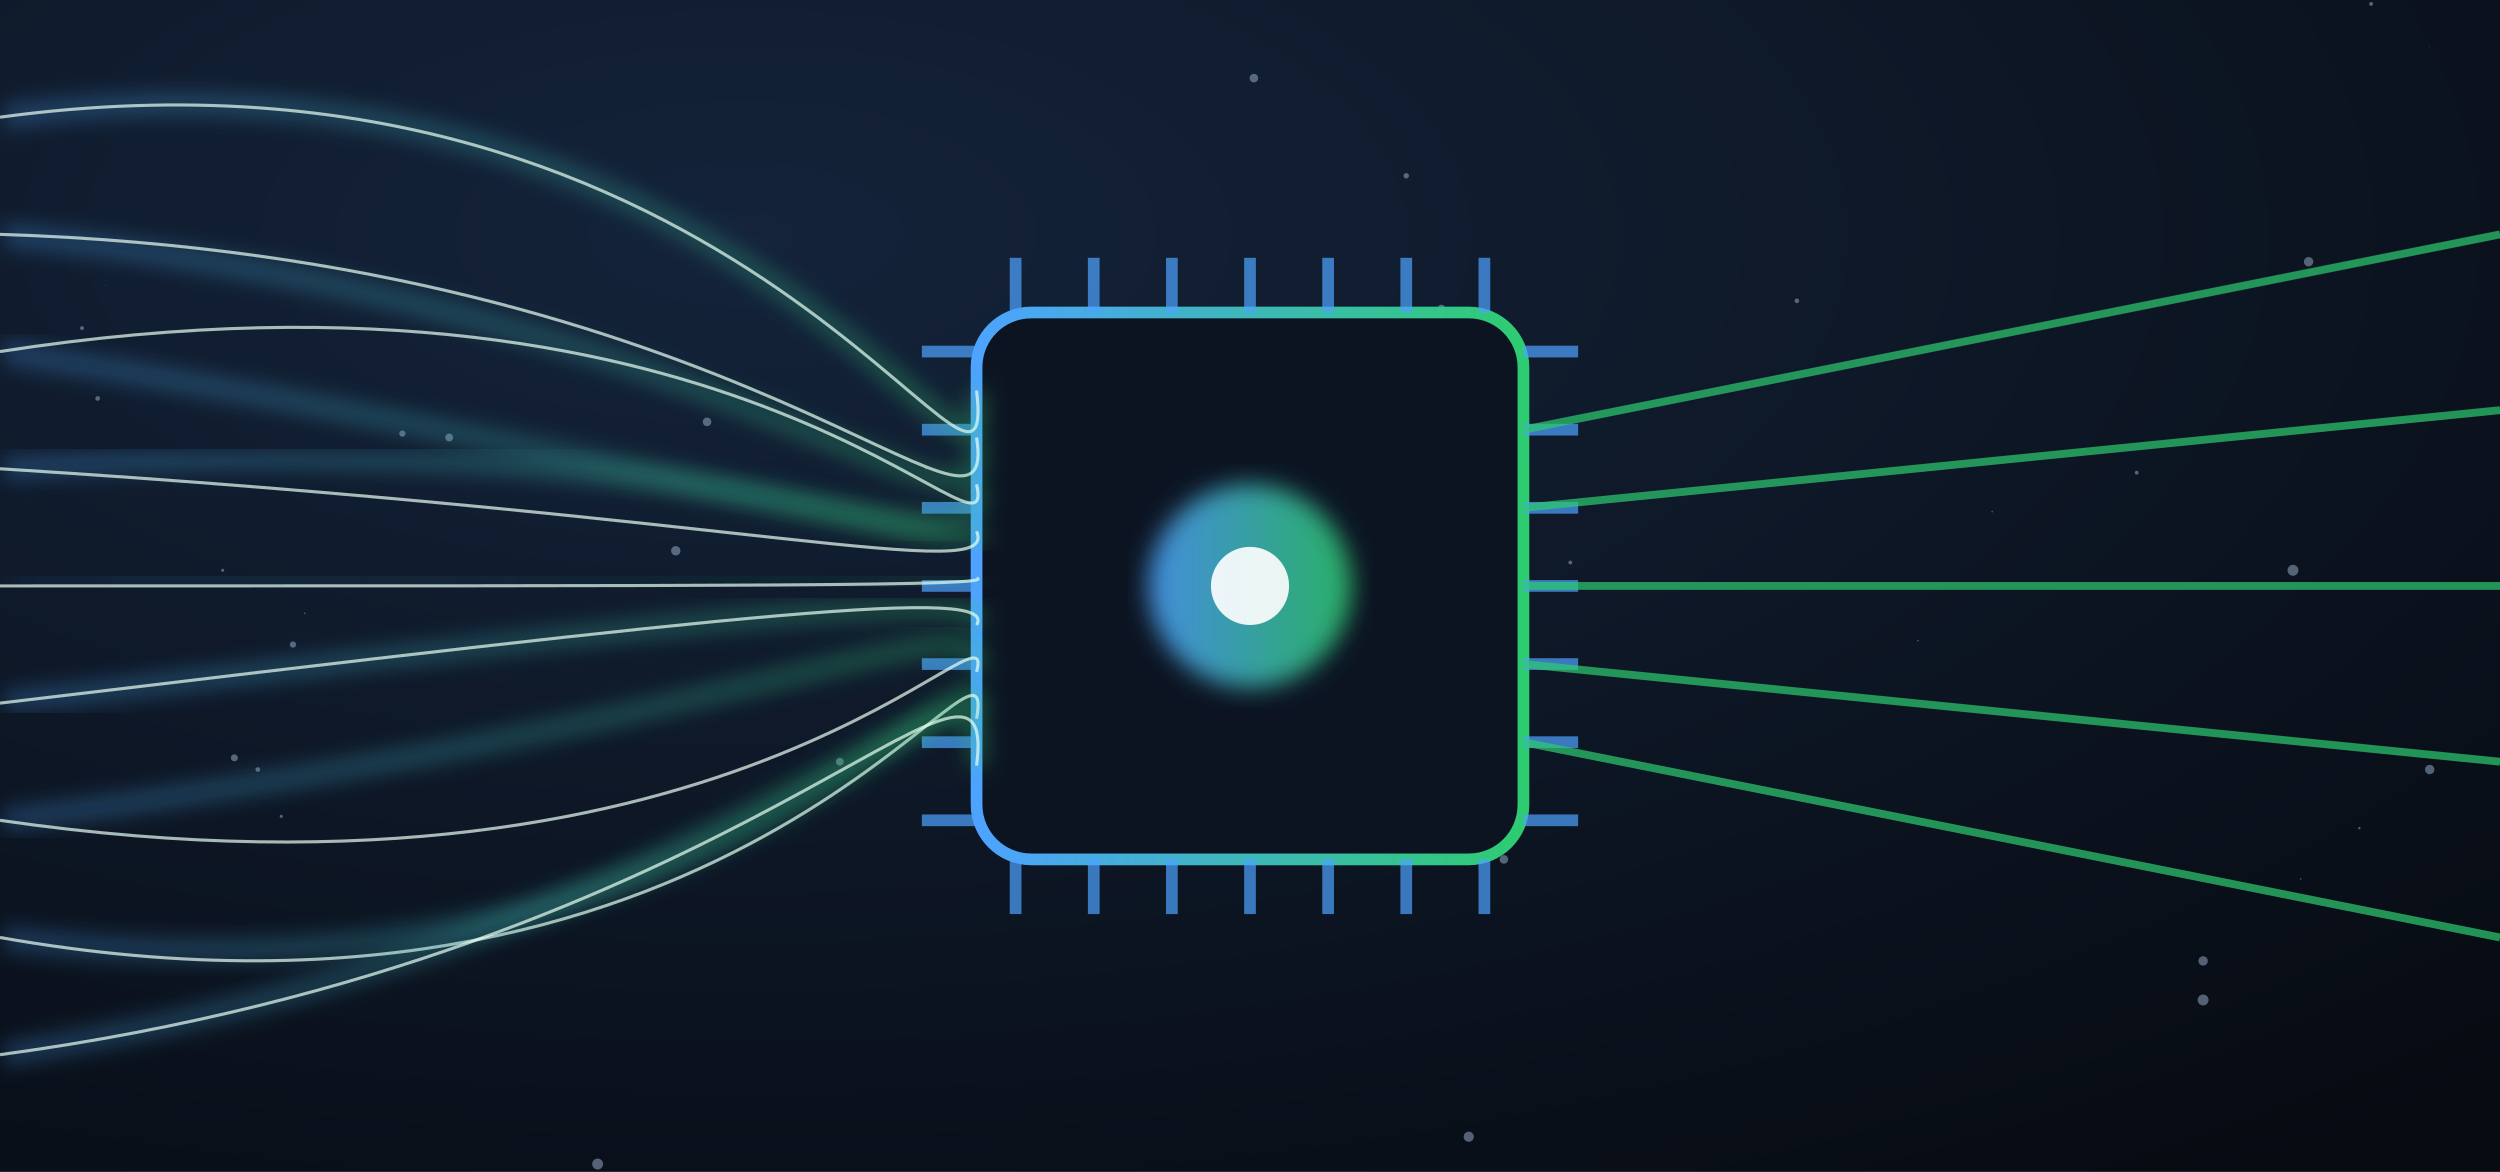
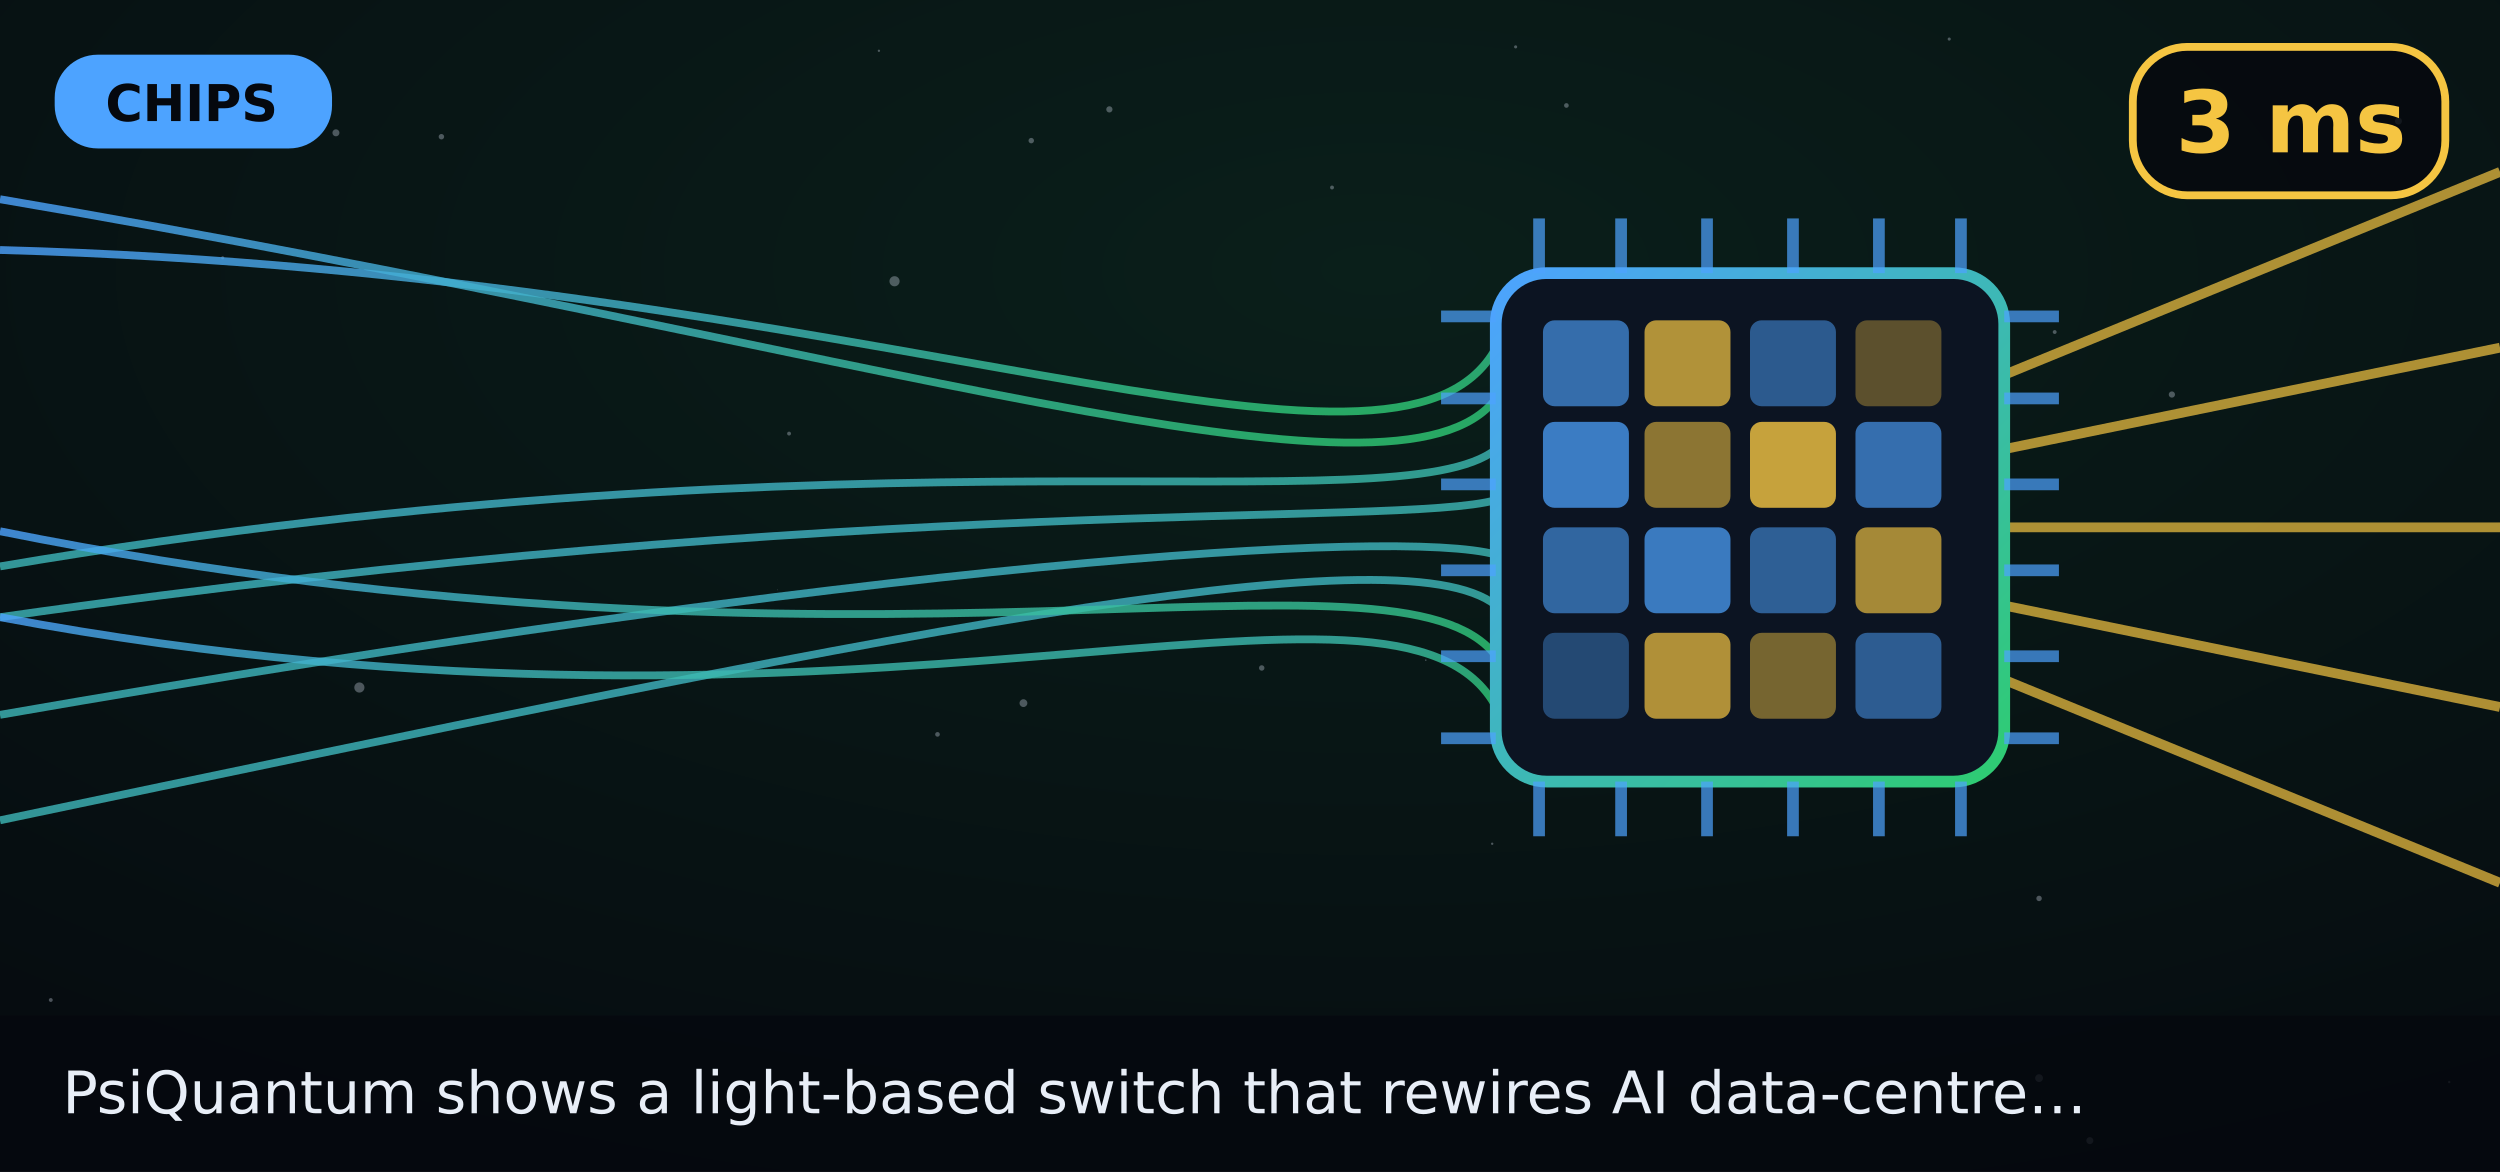
- <svg xmlns="http://www.w3.org/2000/svg" viewBox="0 0 640 300">
+ <svg xmlns="http://www.w3.org/2000/svg" viewBox="0 0 640 300" width="640" height="300">
  <defs>
-     <linearGradient id="g" x1="0" x2="1">
+     <linearGradient id="g" x1="0" x2="1" y1="0" y2="1">
      <stop offset="0" stop-color="#4da3ff" />
      <stop offset="1" stop-color="#2ecc71" />
    </linearGradient>
-     <radialGradient id="bg" cx=".3" cy=".2" r="1">
-       <stop offset="0" stop-color="#14233a" />
-       <stop offset="1" stop-color="#070b12" />
+     <radialGradient id="bg" cx="0.55" cy="0.23" r="1">
+       <stop offset="0" stop-color="#0a1f1a" />
+       <stop offset="1" stop-color="#05080e" />
    </radialGradient>
    <filter id="f">
      <feGaussianBlur stdDeviation="3" />
    </filter>
  </defs>
  <rect width="640" height="300" fill="url(#bg)" />
-   <circle cx="369" cy="79" r="1.0" fill="#9fb4d0" opacity=".5" />
-   <circle cx="286" cy="83" r="1.1" fill="#9fb4d0" opacity=".5" />
-   <circle cx="589" cy="225" r="0.2" fill="#9fb4d0" opacity=".5" />
-   <circle cx="75" cy="165" r="0.8" fill="#9fb4d0" opacity=".5" />
-   <circle cx="360" cy="45" r="0.7" fill="#9fb4d0" opacity=".5" />
-   <circle cx="366" cy="151" r="0.8" fill="#9fb4d0" opacity=".5" />
-   <circle cx="460" cy="77" r="0.6" fill="#9fb4d0" opacity=".5" />
-   <circle cx="78" cy="157" r="0.2" fill="#9fb4d0" opacity=".5" />
-   <circle cx="376" cy="291" r="1.3" fill="#9fb4d0" opacity=".5" />
-   <circle cx="66" cy="197" r="0.6" fill="#9fb4d0" opacity=".5" />
-   <circle cx="385" cy="220" r="1.1" fill="#9fb4d0" opacity=".5" />
-   <circle cx="491" cy="164" r="0.2" fill="#9fb4d0" opacity=".5" />
-   <circle cx="607" cy="1" r="0.5" fill="#9fb4d0" opacity=".5" />
-   <circle cx="27" cy="73" r="0.1" fill="#9fb4d0" opacity=".5" />
-   <circle cx="141" cy="91" r="0.0" fill="#9fb4d0" opacity=".5" />
-   <circle cx="547" cy="121" r="0.5" fill="#9fb4d0" opacity=".5" />
-   <circle cx="402" cy="144" r="0.5" fill="#9fb4d0" opacity=".5" />
-   <circle cx="153" cy="298" r="1.4" fill="#9fb4d0" opacity=".5" />
-   <circle cx="591" cy="67" r="1.2" fill="#9fb4d0" opacity=".5" />
-   <circle cx="622" cy="197" r="1.2" fill="#9fb4d0" opacity=".5" />
-   <circle cx="215" cy="195" r="1.0" fill="#9fb4d0" opacity=".5" />
-   <circle cx="328" cy="186" r="0.7" fill="#9fb4d0" opacity=".5" />
-   <circle cx="103" cy="111" r="0.8" fill="#9fb4d0" opacity=".5" />
-   <circle cx="25" cy="102" r="0.6" fill="#9fb4d0" opacity=".5" />
-   <circle cx="60" cy="194" r="0.9" fill="#9fb4d0" opacity=".5" />
-   <circle cx="57" cy="146" r="0.4" fill="#9fb4d0" opacity=".5" />
-   <circle cx="237" cy="120" r="0.2" fill="#9fb4d0" opacity=".5" />
-   <circle cx="72" cy="209" r="0.4" fill="#9fb4d0" opacity=".5" />
-   <circle cx="321" cy="20" r="1.1" fill="#9fb4d0" opacity=".5" />
-   <circle cx="181" cy="108" r="1.1" fill="#9fb4d0" opacity=".5" />
-   <circle cx="21" cy="84" r="0.5" fill="#9fb4d0" opacity=".5" />
-   <circle cx="604" cy="212" r="0.3" fill="#9fb4d0" opacity=".5" />
-   <circle cx="510" cy="131" r="0.2" fill="#9fb4d0" opacity=".5" />
-   <circle cx="564" cy="246" r="1.2" fill="#9fb4d0" opacity=".5" />
-   <circle cx="622" cy="12" r="0.1" fill="#9fb4d0" opacity=".5" />
-   <circle cx="564" cy="256" r="1.4" fill="#9fb4d0" opacity=".5" />
-   <circle cx="364" cy="154" r="1.0" fill="#9fb4d0" opacity=".5" />
-   <circle cx="587" cy="146" r="1.4" fill="#9fb4d0" opacity=".5" />
-   <circle cx="115" cy="112" r="1.0" fill="#9fb4d0" opacity=".5" />
-   <circle cx="173" cy="141" r="1.2" fill="#9fb4d0" opacity=".5" />
-   <rect x="250.0" y="80.0" width="140" height="140" rx="14" fill="#0c1422" stroke="url(#g)" stroke-width="3" />
-   <path d="M260.0 80.0v-14M260.0 220.0v14M250.0 90.0h-14M390.0 90.0h14" stroke="#4da3ff" stroke-width="3" opacity=".7" />
-   <path d="M280.0 80.0v-14M280.0 220.0v14M250.0 110.0h-14M390.0 110.0h14" stroke="#4da3ff" stroke-width="3" opacity=".7" />
-   <path d="M300.0 80.0v-14M300.0 220.0v14M250.0 130.0h-14M390.0 130.0h14" stroke="#4da3ff" stroke-width="3" opacity=".7" />
-   <path d="M320.0 80.0v-14M320.0 220.0v14M250.0 150.0h-14M390.0 150.0h14" stroke="#4da3ff" stroke-width="3" opacity=".7" />
-   <path d="M340.0 80.0v-14M340.0 220.0v14M250.0 170.0h-14M390.0 170.0h14" stroke="#4da3ff" stroke-width="3" opacity=".7" />
-   <path d="M360.0 80.0v-14M360.0 220.0v14M250.0 190.0h-14M390.0 190.0h14" stroke="#4da3ff" stroke-width="3" opacity=".7" />
-   <path d="M380.0 80.0v-14M380.0 220.0v14M250.0 210.0h-14M390.0 210.0h14" stroke="#4da3ff" stroke-width="3" opacity=".7" />
-   <path d="M0 30 C 192.0 3, 256.0 150.0, 250.0 100.0" stroke="url(#g)" stroke-width="2" fill="none" opacity=".8" filter="url(#f)" />
-   <path d="M0 30 C 192.0 4, 256.0 150.0, 250.0 100.0" stroke="#e8fff4" stroke-width=".8" fill="none" opacity=".7" />
-   <path d="M0 60 C 192.0 79, 256.0 150.0, 250.0 112.0" stroke="url(#g)" stroke-width="2" fill="none" opacity=".8" filter="url(#f)" />
-   <path d="M0 60 C 192.0 66, 256.0 150.0, 250.0 112.0" stroke="#e8fff4" stroke-width=".8" fill="none" opacity=".7" />
-   <path d="M0 90 C 192.0 120, 256.0 150.0, 250.0 124.0" stroke="url(#g)" stroke-width="2" fill="none" opacity=".8" filter="url(#f)" />
-   <path d="M0 90 C 192.0 60, 256.0 150.0, 250.0 124.0" stroke="#e8fff4" stroke-width=".8" fill="none" opacity=".7" />
-   <path d="M0 120 C 192.0 106, 256.0 150.0, 250.0 136.0" stroke="url(#g)" stroke-width="2" fill="none" opacity=".8" filter="url(#f)" />
-   <path d="M0 120 C 192.0 132, 256.0 150.0, 250.0 136.0" stroke="#e8fff4" stroke-width=".8" fill="none" opacity=".7" />
-   <path d="M0 150 C 192.0 145, 256.0 150.0, 250.0 148.0" stroke="url(#g)" stroke-width="2" fill="none" opacity=".8" filter="url(#f)" />
-   <path d="M0 150 C 192.0 150, 256.0 150.0, 250.0 148.0" stroke="#e8fff4" stroke-width=".8" fill="none" opacity=".7" />
-   <path d="M0 180 C 192.0 157, 256.0 150.0, 250.0 160.0" stroke="url(#g)" stroke-width="2" fill="none" opacity=".8" filter="url(#f)" />
-   <path d="M0 180 C 192.0 157, 256.0 150.0, 250.0 160.0" stroke="#e8fff4" stroke-width=".8" fill="none" opacity=".7" />
-   <path d="M0 210 C 192.0 186, 256.0 150.0, 250.0 172.0" stroke="url(#g)" stroke-width="2" fill="none" opacity=".8" filter="url(#f)" />
-   <path d="M0 210 C 192.0 238, 256.0 150.0, 250.0 172.0" stroke="#e8fff4" stroke-width=".8" fill="none" opacity=".7" />
-   <path d="M0 240 C 192.0 264, 256.0 150.0, 250.0 184.0" stroke="url(#g)" stroke-width="2" fill="none" opacity=".8" filter="url(#f)" />
-   <path d="M0 240 C 192.0 274, 256.0 150.0, 250.0 184.0" stroke="#e8fff4" stroke-width=".8" fill="none" opacity=".7" />
-   <path d="M0 270 C 192.0 240, 256.0 150.0, 250.0 196.0" stroke="url(#g)" stroke-width="2" fill="none" opacity=".8" filter="url(#f)" />
-   <path d="M0 270 C 192.0 244, 256.0 150.0, 250.0 196.0" stroke="#e8fff4" stroke-width=".8" fill="none" opacity=".7" />
-   <path d="M390.0 110.0 L640 60.0" stroke="#2ecc71" stroke-width="2" opacity=".7" />
-   <path d="M390.0 130.0 L640 105.0" stroke="#2ecc71" stroke-width="2" opacity=".7" />
-   <path d="M390.0 150.0 L640 150.0" stroke="#2ecc71" stroke-width="2" opacity=".7" />
-   <path d="M390.0 170.0 L640 195.0" stroke="#2ecc71" stroke-width="2" opacity=".7" />
-   <path d="M390.0 190.0 L640 240.0" stroke="#2ecc71" stroke-width="2" opacity=".7" />
-   <circle cx="320.0" cy="150.0" r="26" fill="url(#g)" opacity=".85" filter="url(#f)" />
-   <circle cx="320.0" cy="150.0" r="10" fill="#fff" opacity=".9" />
+   <circle cx="469" cy="134" r="0.4" fill="#cfd8e6" opacity=".35" />
+   <circle cx="522" cy="276" r="1.0" fill="#cfd8e6" opacity=".35" />
+   <circle cx="113" cy="35" r="0.7" fill="#cfd8e6" opacity=".35" />
+   <circle cx="365" cy="169" r="0.2" fill="#cfd8e6" opacity=".35" />
+   <circle cx="323" cy="171" r="0.7" fill="#cfd8e6" opacity=".35" />
+   <circle cx="382" cy="216" r="0.3" fill="#cfd8e6" opacity=".35" />
+   <circle cx="264" cy="36" r="0.7" fill="#cfd8e6" opacity=".35" />
+   <circle cx="92" cy="176" r="1.3" fill="#cfd8e6" opacity=".35" />
+   <circle cx="614" cy="31" r="0.9" fill="#cfd8e6" opacity=".35" />
+   <circle cx="262" cy="180" r="1.0" fill="#cfd8e6" opacity=".35" />
+   <circle cx="522" cy="230" r="0.7" fill="#cfd8e6" opacity=".35" />
+   <circle cx="71" cy="285" r="0.0" fill="#cfd8e6" opacity=".35" />
+   <circle cx="225" cy="13" r="0.3" fill="#cfd8e6" opacity=".35" />
+   <circle cx="57" cy="66" r="0.4" fill="#cfd8e6" opacity=".35" />
+   <circle cx="13" cy="256" r="0.5" fill="#cfd8e6" opacity=".35" />
+   <circle cx="240" cy="188" r="0.6" fill="#cfd8e6" opacity=".35" />
+   <circle cx="229" cy="72" r="1.3" fill="#cfd8e6" opacity=".35" />
+   <circle cx="627" cy="277" r="0.3" fill="#cfd8e6" opacity=".35" />
+   <circle cx="535" cy="292" r="0.9" fill="#cfd8e6" opacity=".35" />
+   <circle cx="556" cy="101" r="0.8" fill="#cfd8e6" opacity=".35" />
+   <circle cx="450" cy="154" r="0.8" fill="#cfd8e6" opacity=".35" />
+   <circle cx="341" cy="48" r="0.5" fill="#cfd8e6" opacity=".35" />
+   <circle cx="388" cy="12" r="0.4" fill="#cfd8e6" opacity=".35" />
+   <circle cx="284" cy="28" r="0.8" fill="#cfd8e6" opacity=".35" />
+   <circle cx="401" cy="27" r="0.6" fill="#cfd8e6" opacity=".35" />
+   <circle cx="202" cy="111" r="0.5" fill="#cfd8e6" opacity=".35" />
+   <circle cx="86" cy="34" r="0.9" fill="#cfd8e6" opacity=".35" />
+   <circle cx="199" cy="151" r="0.1" fill="#cfd8e6" opacity=".35" />
+   <circle cx="526" cy="85" r="0.5" fill="#cfd8e6" opacity=".35" />
+   <circle cx="499" cy="10" r="0.4" fill="#cfd8e6" opacity=".35" />
+   <path d="M0 64 C 224 70, 358 135, 383 89" stroke="url(#g)" stroke-width="2" fill="none" opacity=".8" />
+   <path d="M0 51 C 224 89, 358 135, 383 102" stroke="url(#g)" stroke-width="2" fill="none" opacity=".8" />
+   <path d="M0 145 C 224 107, 358 135, 383 115" stroke="url(#g)" stroke-width="2" fill="none" opacity=".8" />
+   <path d="M0 158 C 224 126, 358 135, 383 128" stroke="url(#g)" stroke-width="2" fill="none" opacity=".8" />
+   <path d="M0 183 C 224 144, 358 135, 383 142" stroke="url(#g)" stroke-width="2" fill="none" opacity=".8" />
+   <path d="M0 210 C 224 163, 358 135, 383 155" stroke="url(#g)" stroke-width="2" fill="none" opacity=".8" />
+   <path d="M0 136 C 224 181, 358 135, 383 168" stroke="url(#g)" stroke-width="2" fill="none" opacity=".8" />
+   <path d="M0 158 C 224 200, 358 135, 383 181" stroke="url(#g)" stroke-width="2" fill="none" opacity=".8" />
+   <path d="M513 96 L640 44" stroke="#f5c542" stroke-width="2.5" opacity=".7" />
+   <path d="M513 115 L640 89" stroke="#f5c542" stroke-width="2.5" opacity=".7" />
+   <path d="M513 135 L640 135" stroke="#f5c542" stroke-width="2.5" opacity=".7" />
+   <path d="M513 155 L640 181" stroke="#f5c542" stroke-width="2.5" opacity=".7" />
+   <path d="M513 174 L640 226" stroke="#f5c542" stroke-width="2.5" opacity=".7" />
+   <rect x="382.917" y="69.917" width="130.167" height="130.167" rx="13" fill="#0c1422" stroke="url(#g)" stroke-width="3" />
+   <path d="M394 69.917v-14M394 200.083v14M382.917 81h-14M513.083 81h14" stroke="#4da3ff" stroke-width="3" opacity=".7" />
+   <path d="M415 69.917v-14M415 200.083v14M382.917 102h-14M513.083 102h14" stroke="#4da3ff" stroke-width="3" opacity=".7" />
+   <path d="M437 69.917v-14M437 200.083v14M382.917 124h-14M513.083 124h14" stroke="#4da3ff" stroke-width="3" opacity=".7" />
+   <path d="M459 69.917v-14M459 200.083v14M382.917 146h-14M513.083 146h14" stroke="#4da3ff" stroke-width="3" opacity=".7" />
+   <path d="M481 69.917v-14M481 200.083v14M382.917 168h-14M513.083 168h14" stroke="#4da3ff" stroke-width="3" opacity=".7" />
+   <path d="M502 69.917v-14M502 200.083v14M382.917 189h-14M513.083 189h14" stroke="#4da3ff" stroke-width="3" opacity=".7" />
+   <rect x="395" y="82" width="22" height="22" rx="3" fill="#4da3ff" opacity="0.62" />
+   <rect x="395" y="108" width="22" height="22" rx="3" fill="#4da3ff" opacity="0.73" />
+   <rect x="395" y="135" width="22" height="22" rx="3" fill="#4da3ff" opacity="0.57" />
+   <rect x="395" y="162" width="22" height="22" rx="3" fill="#4da3ff" opacity="0.37" />
+   <rect x="421" y="82" width="22" height="22" rx="3" fill="#f5c542" opacity="0.71" />
+   <rect x="421" y="108" width="22" height="22" rx="3" fill="#f5c542" opacity="0.55" />
+   <rect x="421" y="135" width="22" height="22" rx="3" fill="#4da3ff" opacity="0.71" />
+   <rect x="421" y="162" width="22" height="22" rx="3" fill="#f5c542" opacity="0.70" />
+   <rect x="448" y="82" width="22" height="22" rx="3" fill="#4da3ff" opacity="0.49" />
+   <rect x="448" y="108" width="22" height="22" rx="3" fill="#f5c542" opacity="0.80" />
+   <rect x="448" y="135" width="22" height="22" rx="3" fill="#4da3ff" opacity="0.52" />
+   <rect x="448" y="162" width="22" height="22" rx="3" fill="#f5c542" opacity="0.46" />
+   <rect x="475" y="82" width="22" height="22" rx="3" fill="#f5c542" opacity="0.34" />
+   <rect x="475" y="108" width="22" height="22" rx="3" fill="#4da3ff" opacity="0.63" />
+   <rect x="475" y="135" width="22" height="22" rx="3" fill="#f5c542" opacity="0.66" />
+   <rect x="475" y="162" width="22" height="22" rx="3" fill="#4da3ff" opacity="0.50" />
+   <rect x="14" y="14" rx="11" width="71" height="24" fill="#4da3ff" />
+   <text x="27" y="31" font-family="DejaVu Sans" font-weight="bold" font-size="13" fill="#05080e">CHIPS</text>
+   <rect x="546" y="12" rx="14" width="80" height="38" fill="#05080ecc" stroke="#f5c542" stroke-width="2" />
+   <text x="616" y="39" text-anchor="end" font-family="DejaVu Sans" font-weight="bold" font-size="22" fill="#f5c542">3 ms</text>
+   <rect x="0" y="260" width="640" height="40" fill="#05080ecc" />
+   <text x="16" y="285" font-family="DejaVu Sans" font-size="15" fill="#e8eef7">PsiQuantum shows a light-based switch that rewires AI data-centre…</text>
</svg>
